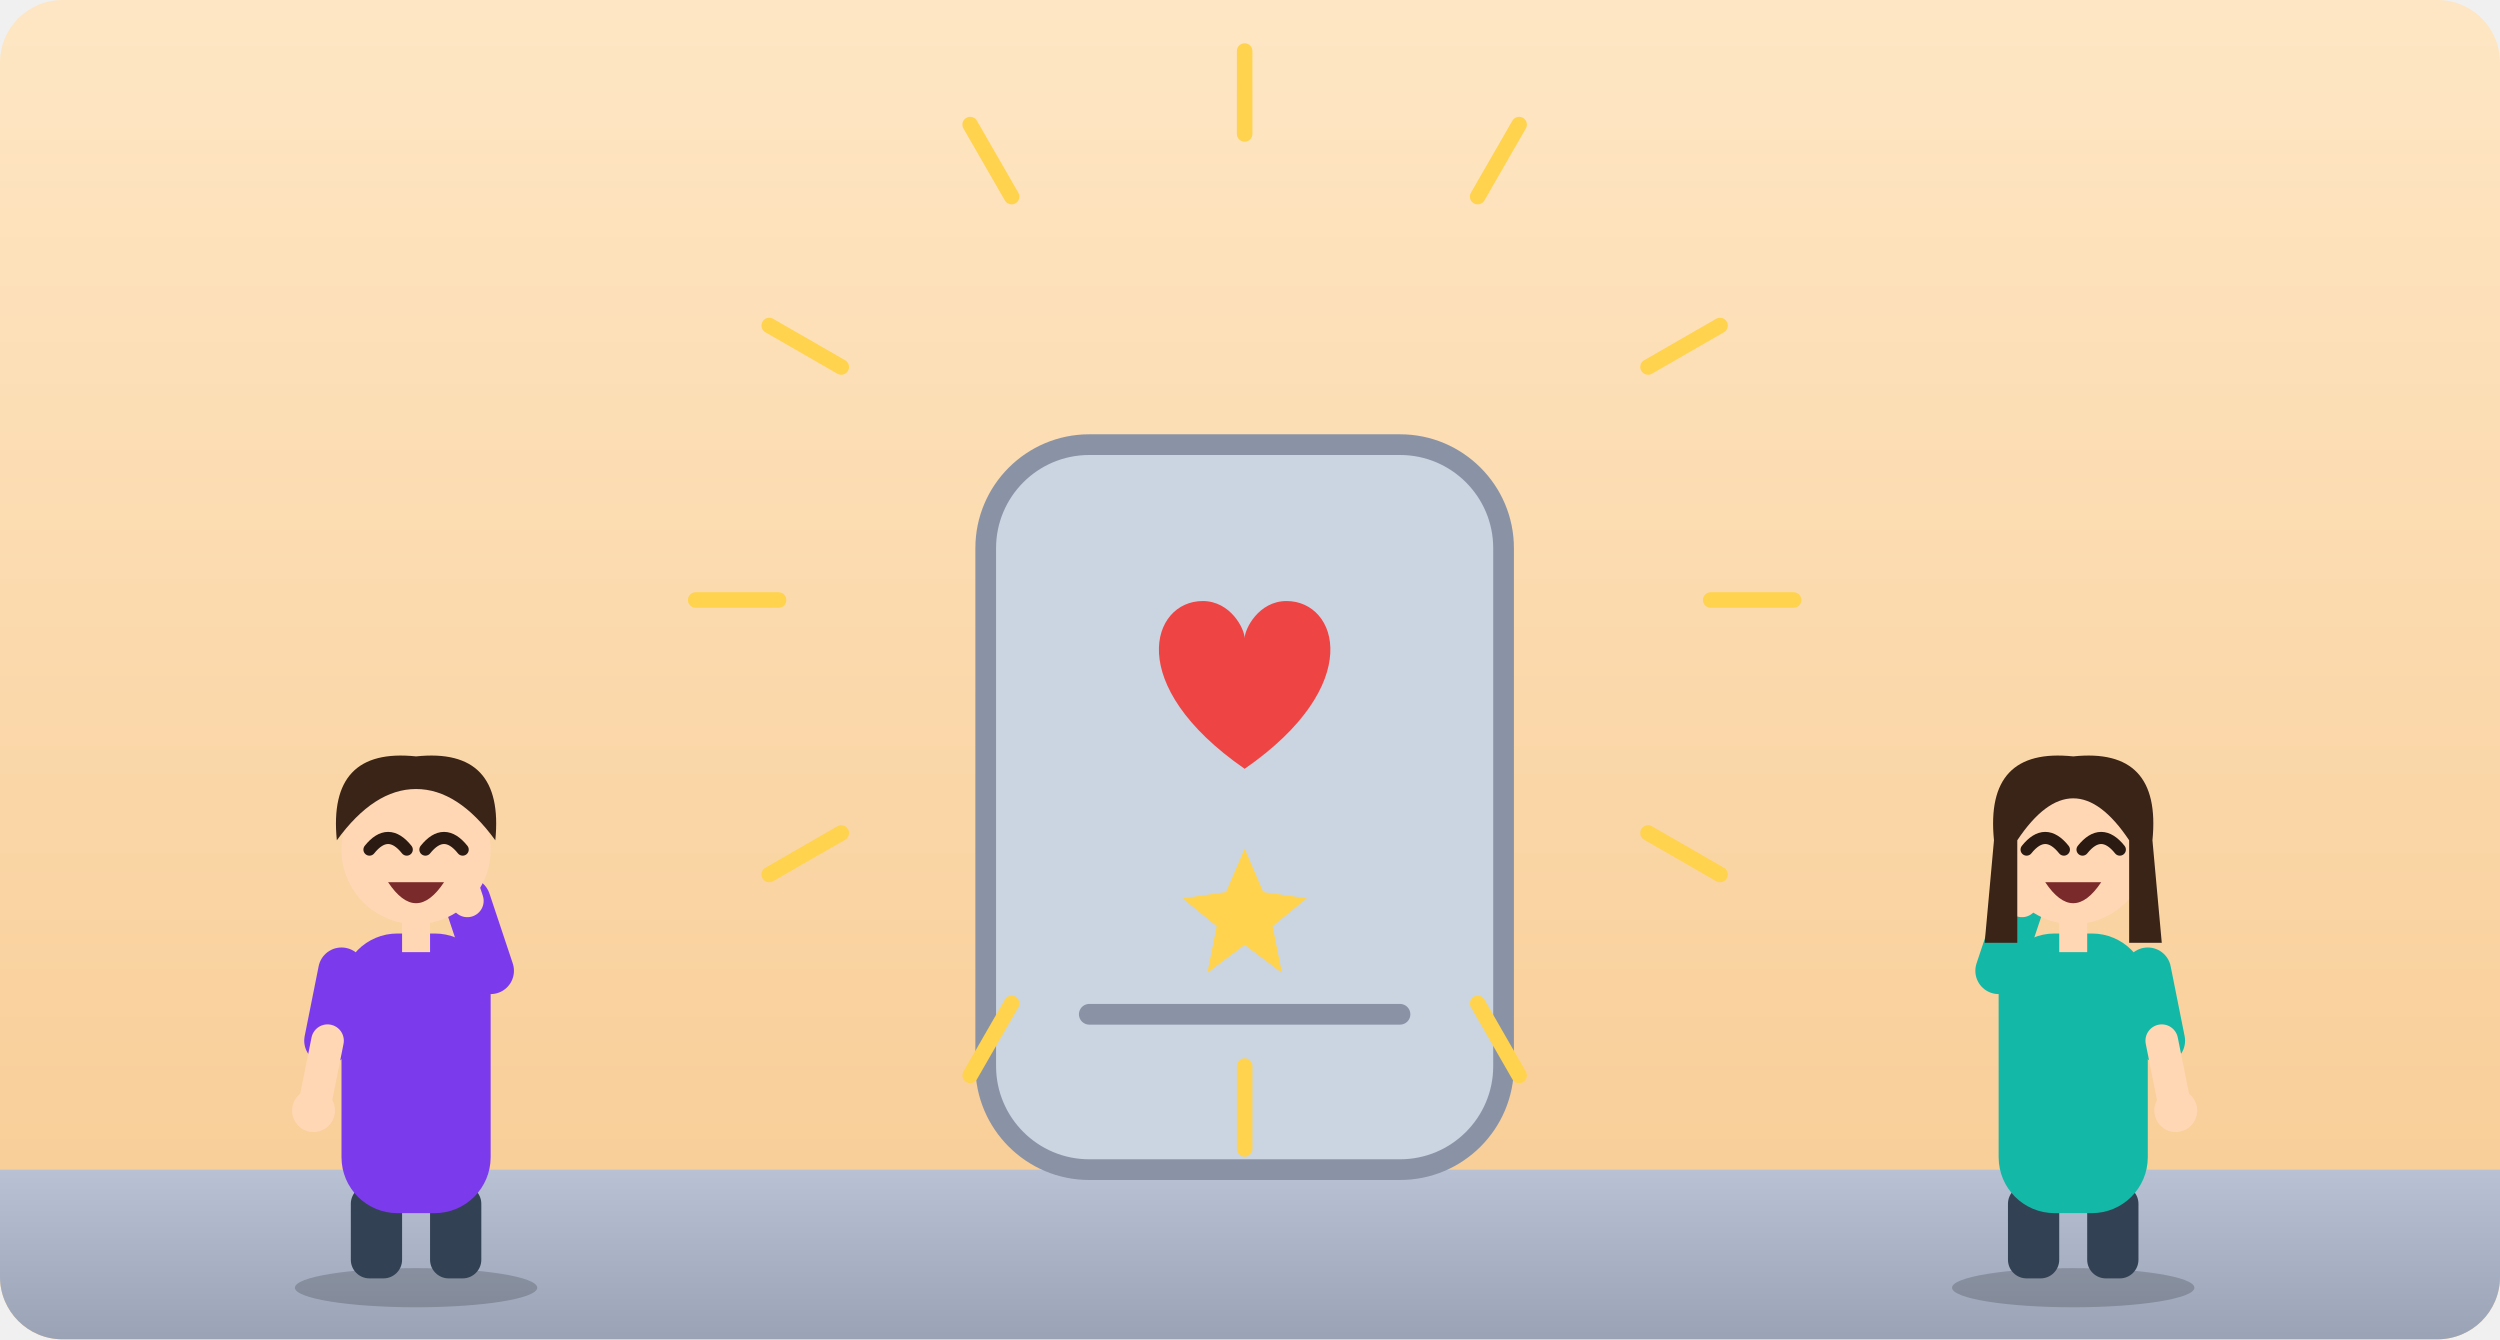
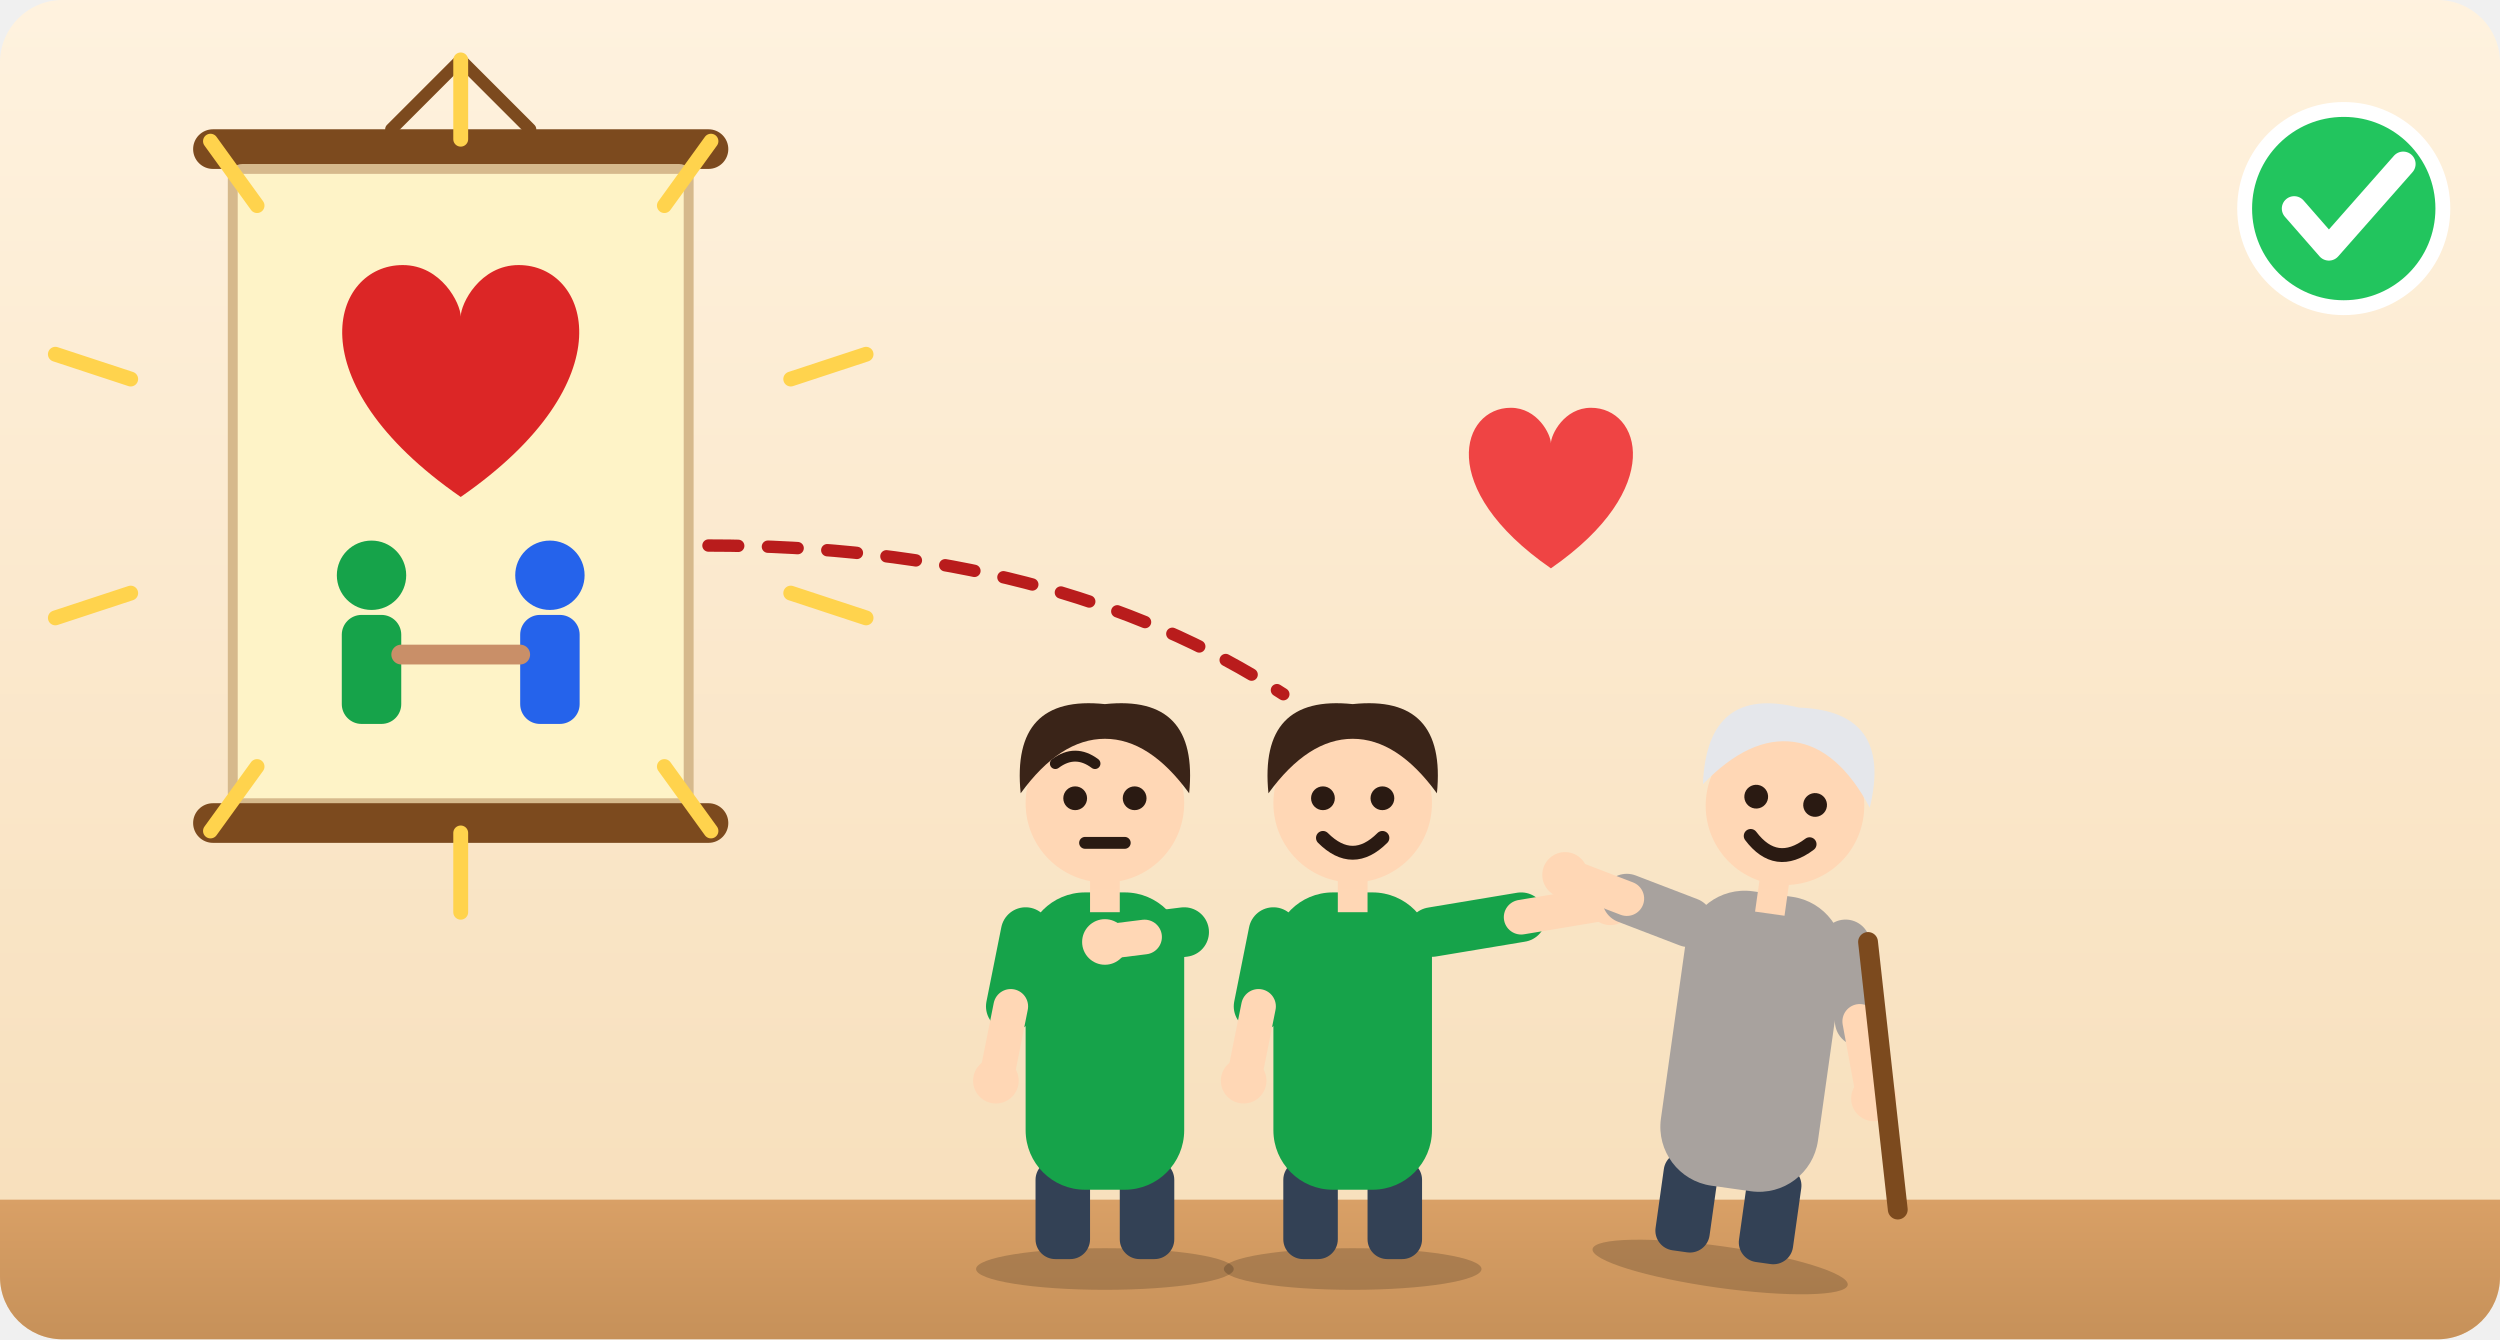
- <svg xmlns="http://www.w3.org/2000/svg" data-n="3" data-t="1" data-c="#7c3aed" viewBox="0 0 560 300" role="img" aria-label="굳게 지키는 신조를 적은 석판을 가슴에 새기고 따르는 사람들">
+ <svg xmlns="http://www.w3.org/2000/svg" data-n="3" data-t="1" data-c="#b91c1c" viewBox="0 0 560 300" role="img" aria-label="벽에 건 신조(서로 돕자)를 가슴에 새기고 늘 그대로 행동한다">
  <defs>
    <clipPath id="creed_clip">
      <rect width="560" height="300" rx="14" />
    </clipPath>
    <linearGradient id="creed_sky" x1="0" y1="0" x2="0" y2="1">
-       <stop offset="0" stop-color="#ffe9c9" />
-       <stop offset="1" stop-color="#f7c98f" />
+       <stop offset="0" stop-color="#fff3e0" />
+       <stop offset="1" stop-color="#f6dcb6" />
    </linearGradient>
    <linearGradient id="creed_gr" x1="0" y1="0" x2="0" y2="1">
-       <stop offset="0" stop-color="#b8c2d4" />
-       <stop offset="1" stop-color="#8a93a5" />
+       <stop offset="0" stop-color="#d9a066" />
+       <stop offset="1" stop-color="#b98650" />
    </linearGradient>
  </defs>
  <g clip-path="url(#creed_clip)">
-     <g transform="translate(-46 -28) scale(1.16)">
+     <g transform="translate(-30 -11) scale(1.11)">
      <rect width="560" height="300" fill="url(#creed_sky)" />
-       <rect x="0" y="250" width="560" height="50" fill="url(#creed_gr)" />
+       <rect x="0" y="252" width="560" height="48" fill="url(#creed_gr)" />
      <g class="vs up" data-s="1">
-         <g transform="translate(280 250)">
-           <rect x="-50" y="-140" width="100" height="140" rx="20" fill="#cbd5e1" stroke="#8a93a5" stroke-width="4" />
-           <path transform="translate(0 -90) scale(0.9)" d="M0 14C-26 -4 -20 -22 -9 -22C-3 -22 0 -16 0 -14C0 -16 3 -22 9 -22C20 -22 26 -4 0 14Z" fill="#ef4444" />
-           <path d="M0 -62L3.6 -53.6L12 -52.4L5.4 -47L7.2 -38L0 -43.4L-7.2 -38L-5.4 -47L-12 -52.4L-3.6 -53.6Z" fill="#ffd34d" />
-           <path d="M-30 -30H30" fill="none" stroke="#8a93a5" stroke-width="4" stroke-linecap="round" stroke-linejoin="round" />
+         <rect x="66" y="36" width="108" height="8" rx="4" fill="#7c4a1e" />
+         <rect x="74" y="44" width="92" height="128" rx="2" fill="#fef3c7" stroke="#d6b98c" stroke-width="2" />
+         <rect x="66" y="172" width="108" height="8" rx="4" fill="#7c4a1e" />
+         <path d="M106 36L120 22L134 36" fill="none" stroke="#7c4a1e" stroke-width="2.5" stroke-linecap="round" stroke-linejoin="round" />
+         <path transform="translate(120 92) scale(1.3)" d="M0 14C-26 -4 -20 -22 -9 -22C-3 -22 0 -16 0 -14C0 -16 3 -22 9 -22C20 -22 26 -4 0 14Z" fill="#dc2626" />
+         <circle cx="102" cy="126" r="7" fill="#16a34a" />
+         <rect x="96" y="134" width="12" height="22" rx="4" fill="#16a34a" />
+         <circle cx="138" cy="126" r="7" fill="#2563eb" />
+         <rect x="132" y="134" width="12" height="22" rx="4" fill="#2563eb" />
+         <path d="M108 142H132" fill="none" stroke="#c98f68" stroke-width="4" stroke-linecap="round" stroke-linejoin="round" />
+       </g>
+       <g class="vs up" data-s="1" data-e="1">
+         <g transform="translate(250 254)">
+           <ellipse cx="0" cy="12" rx="26" ry="4.2" fill="#000" fill-opacity="0.18" />
+           <rect x="-14" y="-10" width="11" height="20" rx="4" fill="#334155" />
+           <rect x="3" y="-10" width="11" height="20" rx="4" fill="#334155" />
+           <rect x="-16" y="-64" width="32" height="60" rx="12" fill="#16a34a" />
+           <path d="M-16 -56L-19 -41" fill="none" stroke="#16a34a" stroke-width="10" stroke-linecap="round" stroke-linejoin="round" />
+           <path d="M-19 -41L-22 -26" fill="none" stroke="#ffd7b5" stroke-width="7" stroke-linecap="round" stroke-linejoin="round" />
+           <circle cx="-22" cy="-26" r="4.6" fill="#ffd7b5" />
+           <path d="M16 -56L8 -55" fill="none" stroke="#16a34a" stroke-width="10" stroke-linecap="round" stroke-linejoin="round" />
+           <path d="M8 -55L0 -54" fill="none" stroke="#ffd7b5" stroke-width="7" stroke-linecap="round" stroke-linejoin="round" />
+           <circle cx="0" cy="-54" r="4.6" fill="#ffd7b5" />
+           <rect x="-3" y="-68" width="6" height="8" fill="#ffd7b5" />
+           <circle cx="0" cy="-82" r="16" fill="#ffd7b5" />
+           <path d="M-17 -84Q-19 -104 0 -102Q19 -104 17 -84Q9 -95 0 -95Q-9 -95 -17 -84Z" fill="#3a2418" />
+           <circle cx="-6" cy="-83" r="2.4" fill="#2a1a12" />
+           <circle cx="6" cy="-83" r="2.4" fill="#2a1a12" />
+           <path d="M-10 -90Q-6 -93 -2 -90" fill="none" stroke="#2a1a12" stroke-width="2.2" stroke-linecap="round" stroke-linejoin="round" />
+           <path d="M-4 -74H4" fill="none" stroke="#2a1a12" stroke-width="2.4" stroke-linecap="round" stroke-linejoin="round" />
        </g>
      </g>
      <g class="vs up" data-s="2">
-         <g transform="translate(120 262) scale(0.9)">
+         <g transform="translate(300 254)">
          <ellipse cx="0" cy="12" rx="26" ry="4.2" fill="#000" fill-opacity="0.18" />
          <rect x="-14" y="-10" width="11" height="20" rx="4" fill="#334155" />
          <rect x="3" y="-10" width="11" height="20" rx="4" fill="#334155" />
-           <rect x="-16" y="-64" width="32" height="60" rx="12" fill="#7c3aed" />
-           <path d="M-16 -56L-19 -41" fill="none" stroke="#7c3aed" stroke-width="10" stroke-linecap="round" stroke-linejoin="round" />
+           <rect x="-16" y="-64" width="32" height="60" rx="12" fill="#16a34a" />
+           <path d="M-16 -56L-19 -41" fill="none" stroke="#16a34a" stroke-width="10" stroke-linecap="round" stroke-linejoin="round" />
          <path d="M-19 -41L-22 -26" fill="none" stroke="#ffd7b5" stroke-width="7" stroke-linecap="round" stroke-linejoin="round" />
          <circle cx="-22" cy="-26" r="4.6" fill="#ffd7b5" />
-           <path d="M16 -56L11 -71" fill="none" stroke="#7c3aed" stroke-width="10" stroke-linecap="round" stroke-linejoin="round" />
-           <path d="M11 -71L6 -86" fill="none" stroke="#ffd7b5" stroke-width="7" stroke-linecap="round" stroke-linejoin="round" />
-           <circle cx="6" cy="-86" r="4.6" fill="#ffd7b5" />
+           <path d="M16 -56L34 -59" fill="none" stroke="#16a34a" stroke-width="10" stroke-linecap="round" stroke-linejoin="round" />
+           <path d="M34 -59L52 -62" fill="none" stroke="#ffd7b5" stroke-width="7" stroke-linecap="round" stroke-linejoin="round" />
+           <circle cx="52" cy="-62" r="4.6" fill="#ffd7b5" />
          <rect x="-3" y="-68" width="6" height="8" fill="#ffd7b5" />
          <circle cx="0" cy="-82" r="16" fill="#ffd7b5" />
          <path d="M-17 -84Q-19 -104 0 -102Q19 -104 17 -84Q9 -95 0 -95Q-9 -95 -17 -84Z" fill="#3a2418" />
-           <path d="M-10 -82Q-6 -87 -2 -82M2 -82Q6 -87 10 -82" fill="none" stroke="#2a1a12" stroke-width="2.6" stroke-linecap="round" stroke-linejoin="round" />
-           <path d="M-6 -75Q0 -66 6 -75Z" fill="#7a2a2a" />
+           <circle cx="-6" cy="-83" r="2.4" fill="#2a1a12" />
+           <circle cx="6" cy="-83" r="2.4" fill="#2a1a12" />
+           <path d="M-6 -75Q0 -69 6 -75" fill="none" stroke="#2a1a12" stroke-width="2.8" stroke-linecap="round" stroke-linejoin="round" />
        </g>
-         <g transform="translate(440 262) scale(0.9)">
+         <g transform="translate(380 254) rotate(8 0 -30)">
          <ellipse cx="0" cy="12" rx="26" ry="4.2" fill="#000" fill-opacity="0.18" />
          <rect x="-14" y="-10" width="11" height="20" rx="4" fill="#334155" />
          <rect x="3" y="-10" width="11" height="20" rx="4" fill="#334155" />
-           <rect x="-16" y="-64" width="32" height="60" rx="12" fill="#14b8a6" />
-           <path d="M-16 -56L-11 -71" fill="none" stroke="#14b8a6" stroke-width="10" stroke-linecap="round" stroke-linejoin="round" />
-           <path d="M-11 -71L-6 -86" fill="none" stroke="#ffd7b5" stroke-width="7" stroke-linecap="round" stroke-linejoin="round" />
-           <circle cx="-6" cy="-86" r="4.6" fill="#ffd7b5" />
-           <path d="M16 -56L19 -41" fill="none" stroke="#14b8a6" stroke-width="10" stroke-linecap="round" stroke-linejoin="round" />
-           <path d="M19 -41L22 -26" fill="none" stroke="#ffd7b5" stroke-width="7" stroke-linecap="round" stroke-linejoin="round" />
-           <circle cx="22" cy="-26" r="4.6" fill="#ffd7b5" />
+           <rect x="-16" y="-64" width="32" height="60" rx="12" fill="#a8a29e" />
+           <path d="M-16 -56L-29 -59" fill="none" stroke="#a8a29e" stroke-width="10" stroke-linecap="round" stroke-linejoin="round" />
+           <path d="M-29 -59L-42 -62" fill="none" stroke="#ffd7b5" stroke-width="7" stroke-linecap="round" stroke-linejoin="round" />
+           <circle cx="-42" cy="-62" r="4.6" fill="#ffd7b5" />
+           <path d="M16 -56L21 -41" fill="none" stroke="#a8a29e" stroke-width="10" stroke-linecap="round" stroke-linejoin="round" />
+           <path d="M21 -41L26 -26" fill="none" stroke="#ffd7b5" stroke-width="7" stroke-linecap="round" stroke-linejoin="round" />
+           <circle cx="26" cy="-26" r="4.6" fill="#ffd7b5" />
          <rect x="-3" y="-68" width="6" height="8" fill="#ffd7b5" />
          <circle cx="0" cy="-82" r="16" fill="#ffd7b5" />
-           <path d="M-17 -84Q-19 -104 0 -102Q19 -104 17 -84L19 -62L12 -62L12 -84Q6 -93 0 -93Q-6 -93 -12 -84L-12 -62L-19 -62Z" fill="#3a2418" />
-           <path d="M-10 -82Q-6 -87 -2 -82M2 -82Q6 -87 10 -82" fill="none" stroke="#2a1a12" stroke-width="2.6" stroke-linecap="round" stroke-linejoin="round" />
-           <path d="M-6 -75Q0 -66 6 -75Z" fill="#7a2a2a" />
+           <path d="M-17 -84Q-19 -104 0 -102Q19 -104 17 -84Q9 -95 0 -95Q-9 -95 -17 -84Z" fill="#e5e7eb" />
+           <circle cx="-6" cy="-83" r="2.4" fill="#2a1a12" />
+           <circle cx="6" cy="-83" r="2.4" fill="#2a1a12" />
+           <path d="M-6 -75Q0 -69 6 -75" fill="none" stroke="#2a1a12" stroke-width="2.8" stroke-linecap="round" stroke-linejoin="round" />
        </g>
+         <path d="M404 200L410 254" fill="none" stroke="#7c4a1e" stroke-width="4" stroke-linecap="round" stroke-linejoin="round" />
+         <path d="M170 120Q240 120 286 150" fill="none" stroke="#b91c1c" stroke-width="2.5" stroke-linecap="round" stroke-linejoin="round" stroke-dasharray="6 6" />
      </g>
      <g class="vs pop" data-s="3">
-         <path d="M280 50L280 34M325 62.1L333 48.2M357.9 95L371.8 87M370 140L386 140M357.9 185L371.8 193M325 217.9L333 231.8M280 230L280 246M235 217.9L227 231.8M202.1 185L188.2 193M190 140L174 140M202.1 95L188.2 87M235 62.1L227 48.2" fill="none" stroke="#ffd34d" stroke-width="3" stroke-linecap="round" stroke-linejoin="round" />
-         <path d="M180 150L200 150M360 150L380 150" fill="none" stroke="#7c3aed" stroke-width="4" stroke-linecap="round" stroke-linejoin="round" stroke-opacity="0" />
+         <path d="M120 38L120 22M161.1 51.4L170.5 38.4M186.6 86.4L201.8 81.4M186.6 129.6L201.8 134.6M161.1 164.6L170.5 177.6M120 178L120 194M78.9 164.6L69.5 177.6M53.4 129.6L38.2 134.6M53.4 86.4L38.2 81.4M78.9 51.4L69.5 38.4" fill="none" stroke="#ffd34d" stroke-width="3" stroke-linecap="round" stroke-linejoin="round" />
+         <path transform="translate(340 112) scale(0.9)" d="M0 14C-26 -4 -20 -22 -9 -22C-3 -22 0 -16 0 -14C0 -16 3 -22 9 -22C20 -22 26 -4 0 14Z" fill="#ef4444" />
+         <g transform="translate(500 52)">
+           <circle r="20" fill="#22c55e" stroke="#fff" stroke-width="3" />
+           <path d="M-10 0L-3 8L12 -9" stroke="#fff" stroke-width="5" stroke-linecap="round" stroke-linejoin="round" fill="none" />
+         </g>
      </g>
    </g>
  </g>
</svg>
